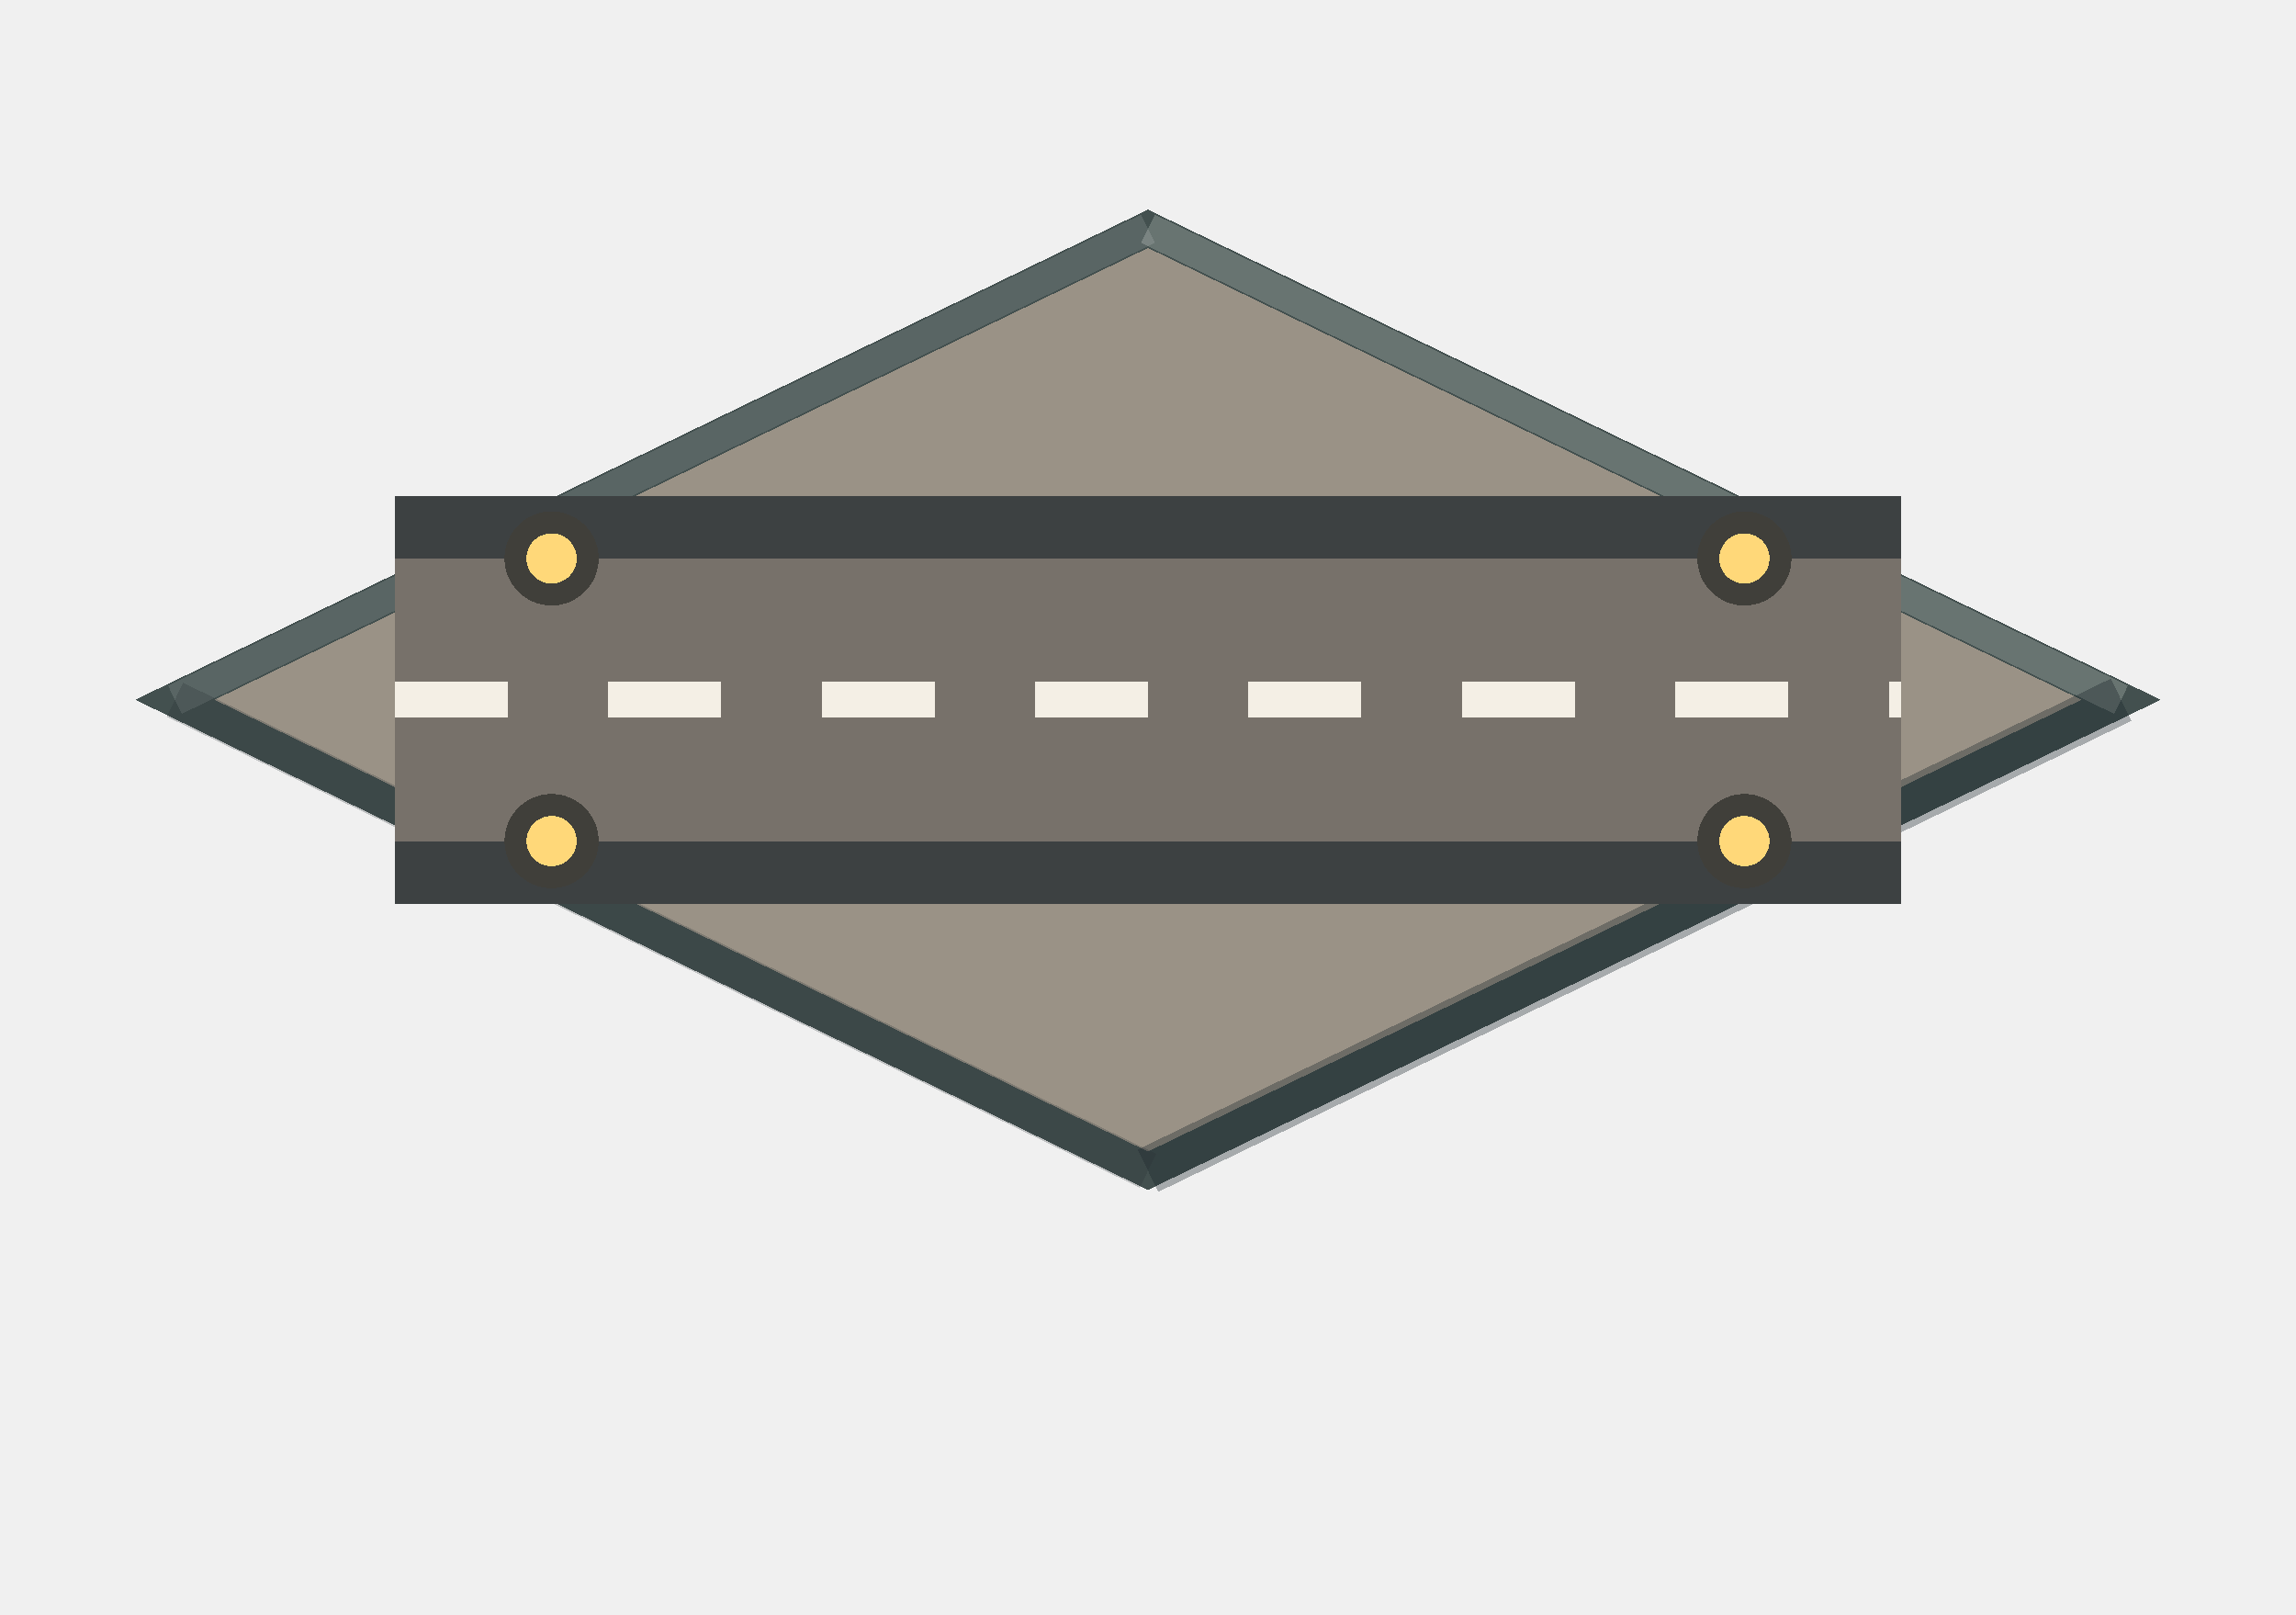
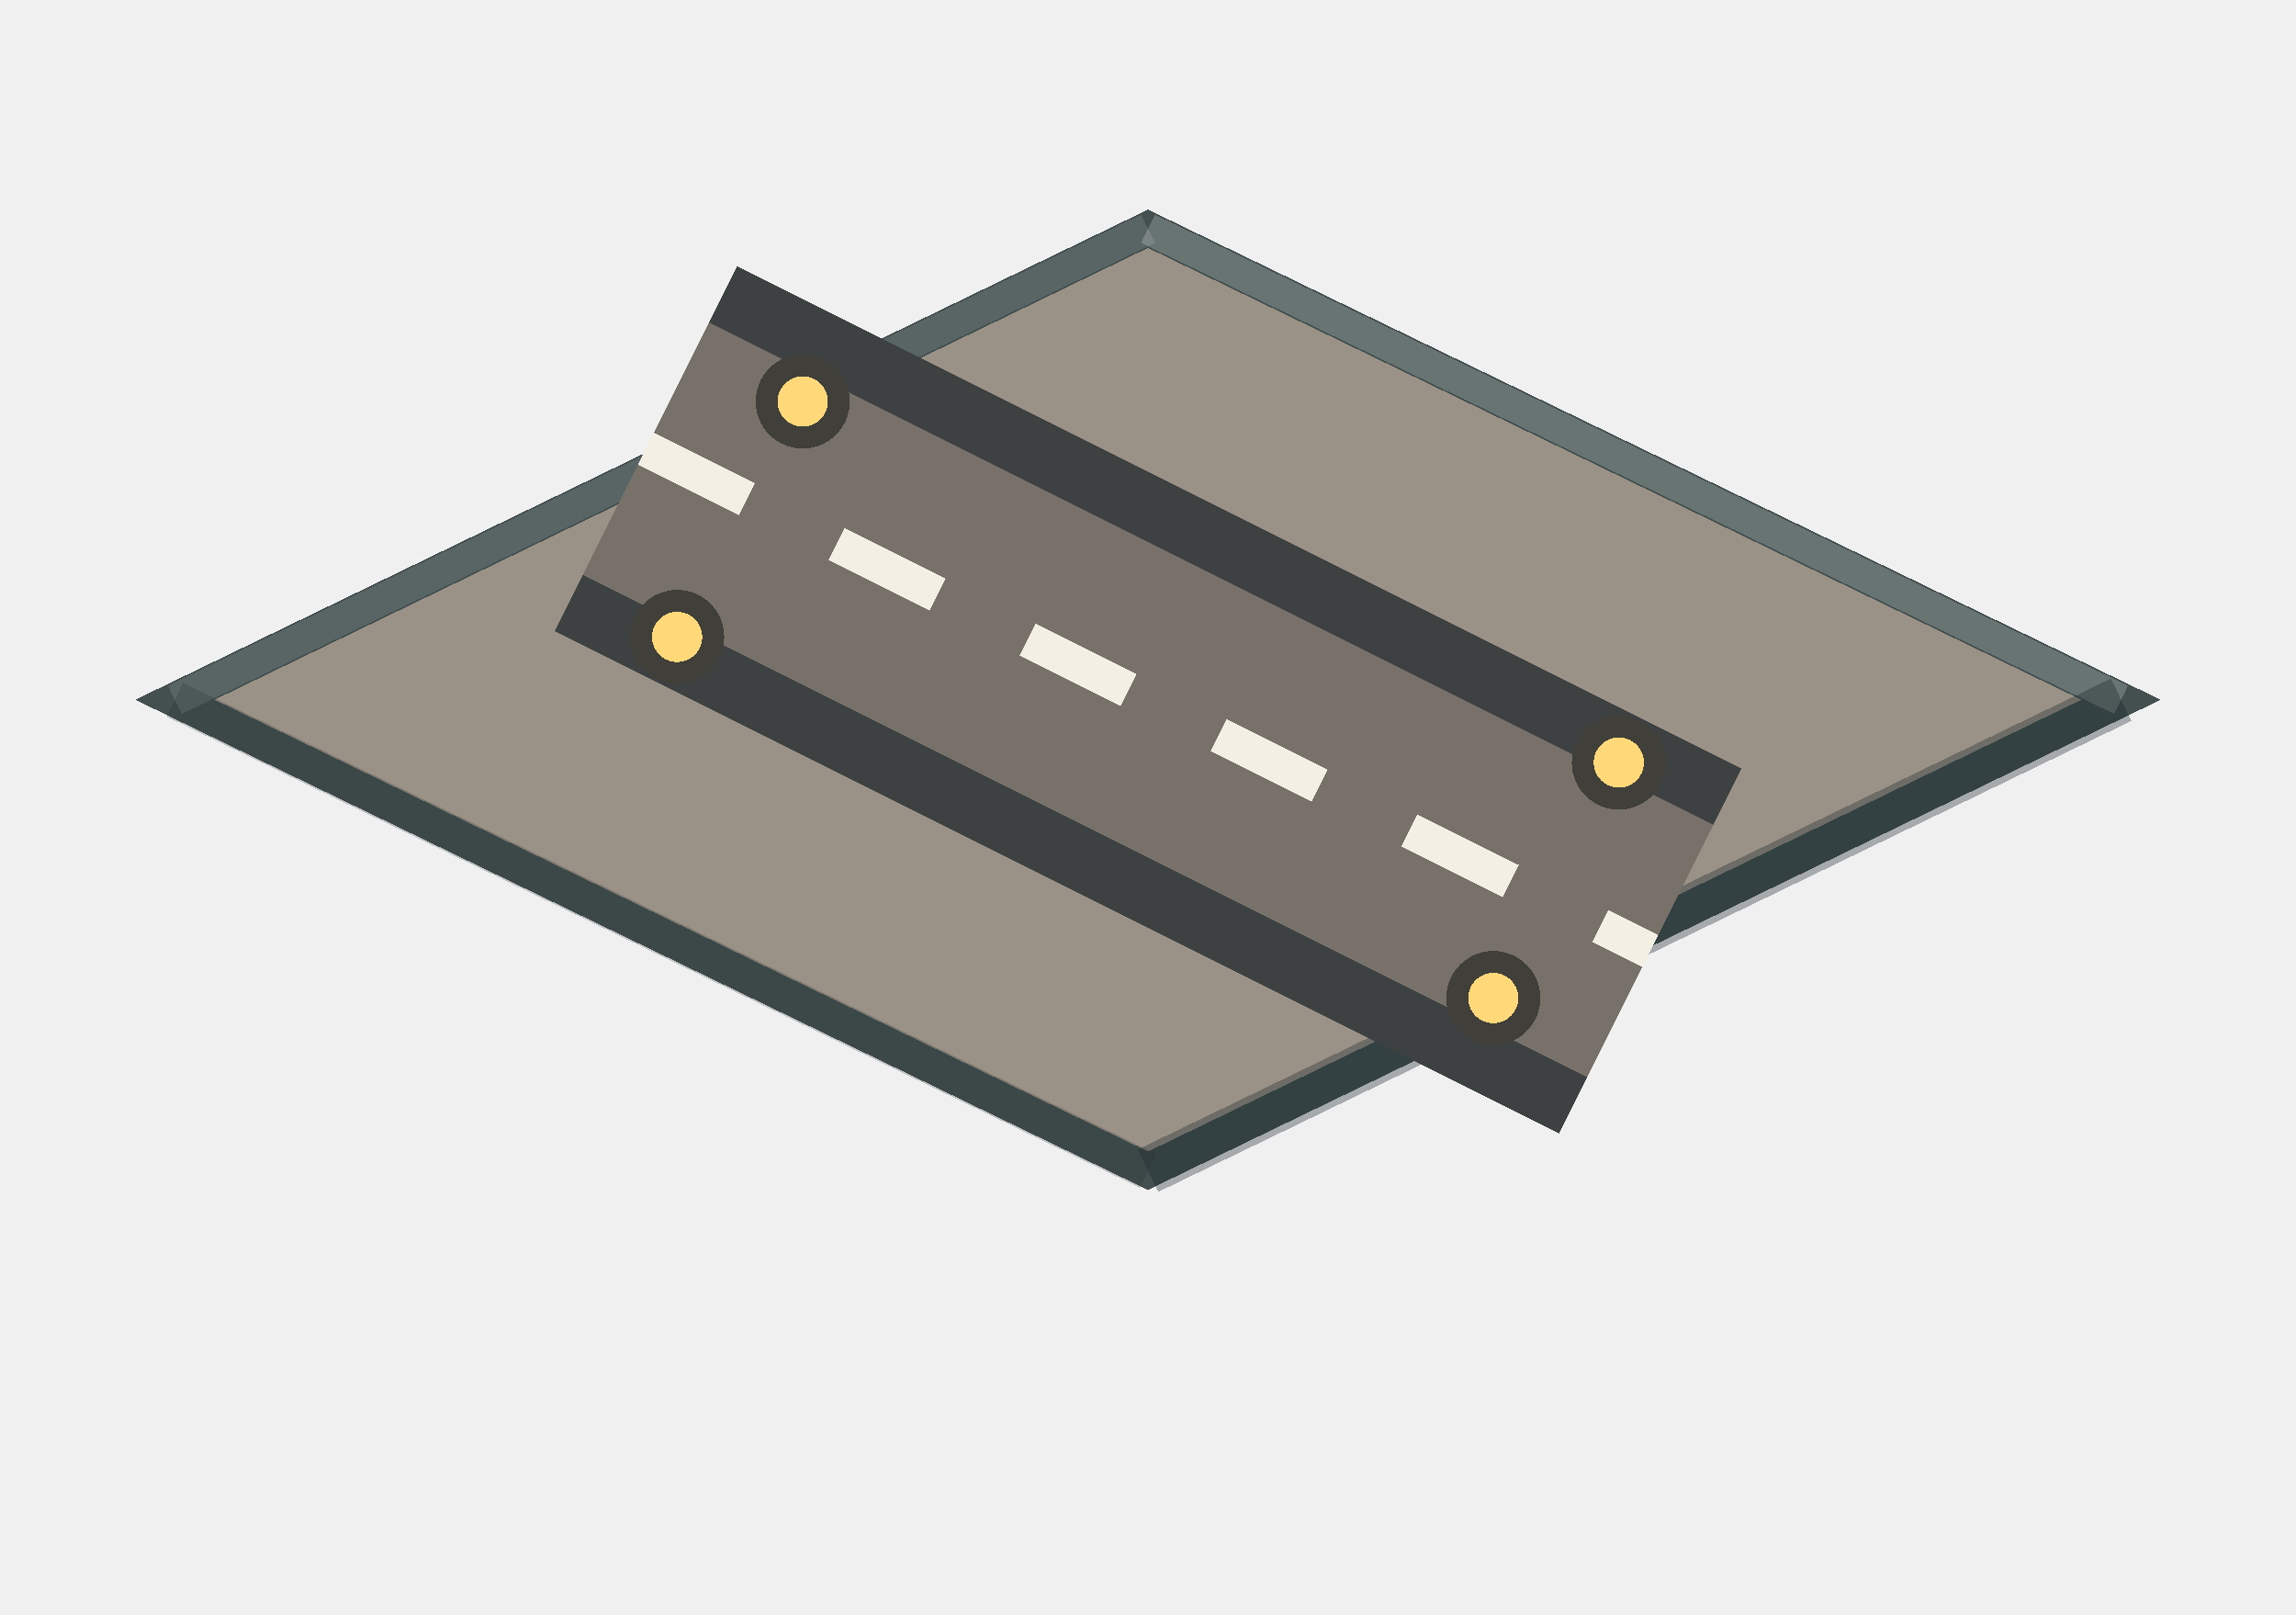
<svg xmlns="http://www.w3.org/2000/svg" width="256" height="180" viewBox="0 0 256 180" shape-rendering="crispEdges">
  <g transform="translate(16 22) scale(3.5)">
    <polygon points="32,1 63,16 32,31 1,16" fill="#9a9286" stroke="#43504f" stroke-width="1.1" />
    <path d="M32 1 L63 16" stroke="#eef4ea" stroke-width="1" opacity=".22" />
    <path d="M32 1 L1 16" stroke="#ffffff" stroke-width="1" opacity=".12" />
    <path d="M63 16 L32 31" stroke="#182328" stroke-width="1.5" opacity=".34" />
    <path d="M32 31 L1 16" stroke="#243033" stroke-width="1.2" opacity=".24" />
-     <path d="M8 16 L56 16" stroke="#3d4142" stroke-width="13" fill="none" />
-     <path d="M8 16 L56 16" stroke="#77716a" stroke-width="9" fill="none" />
-     <path d="M8 16 L56 16" stroke="#f4efe5" stroke-width="1.15" stroke-dasharray="3.6 3.2" fill="none" />
+     <path d="M16 8 L48 24" stroke="#3d4142" stroke-width="13" fill="none" />
+     <path d="M16 8 L48 24" stroke="#77716a" stroke-width="9" fill="none" />
+     <path d="M16 8 L48 24" stroke="#f4efe5" stroke-width="1.15" stroke-dasharray="3.6 3.2" fill="none" />
    <g fill="#ffd879" stroke="#403f3a" stroke-width=".7">
-       <circle cx="13" cy="11.5" r="1.15" />
-       <circle cx="13" cy="20.5" r="1.15" />
-       <circle cx="51" cy="11.5" r="1.15" />
-       <circle cx="51" cy="20.5" r="1.15" />
+       <circle cx="21" cy="6.5" r="1.15" />
+       <circle cx="17" cy="14" r="1.15" />
+       <circle cx="47" cy="18" r="1.15" />
+       <circle cx="43" cy="25.5" r="1.15" />
    </g>
  </g>
</svg>
